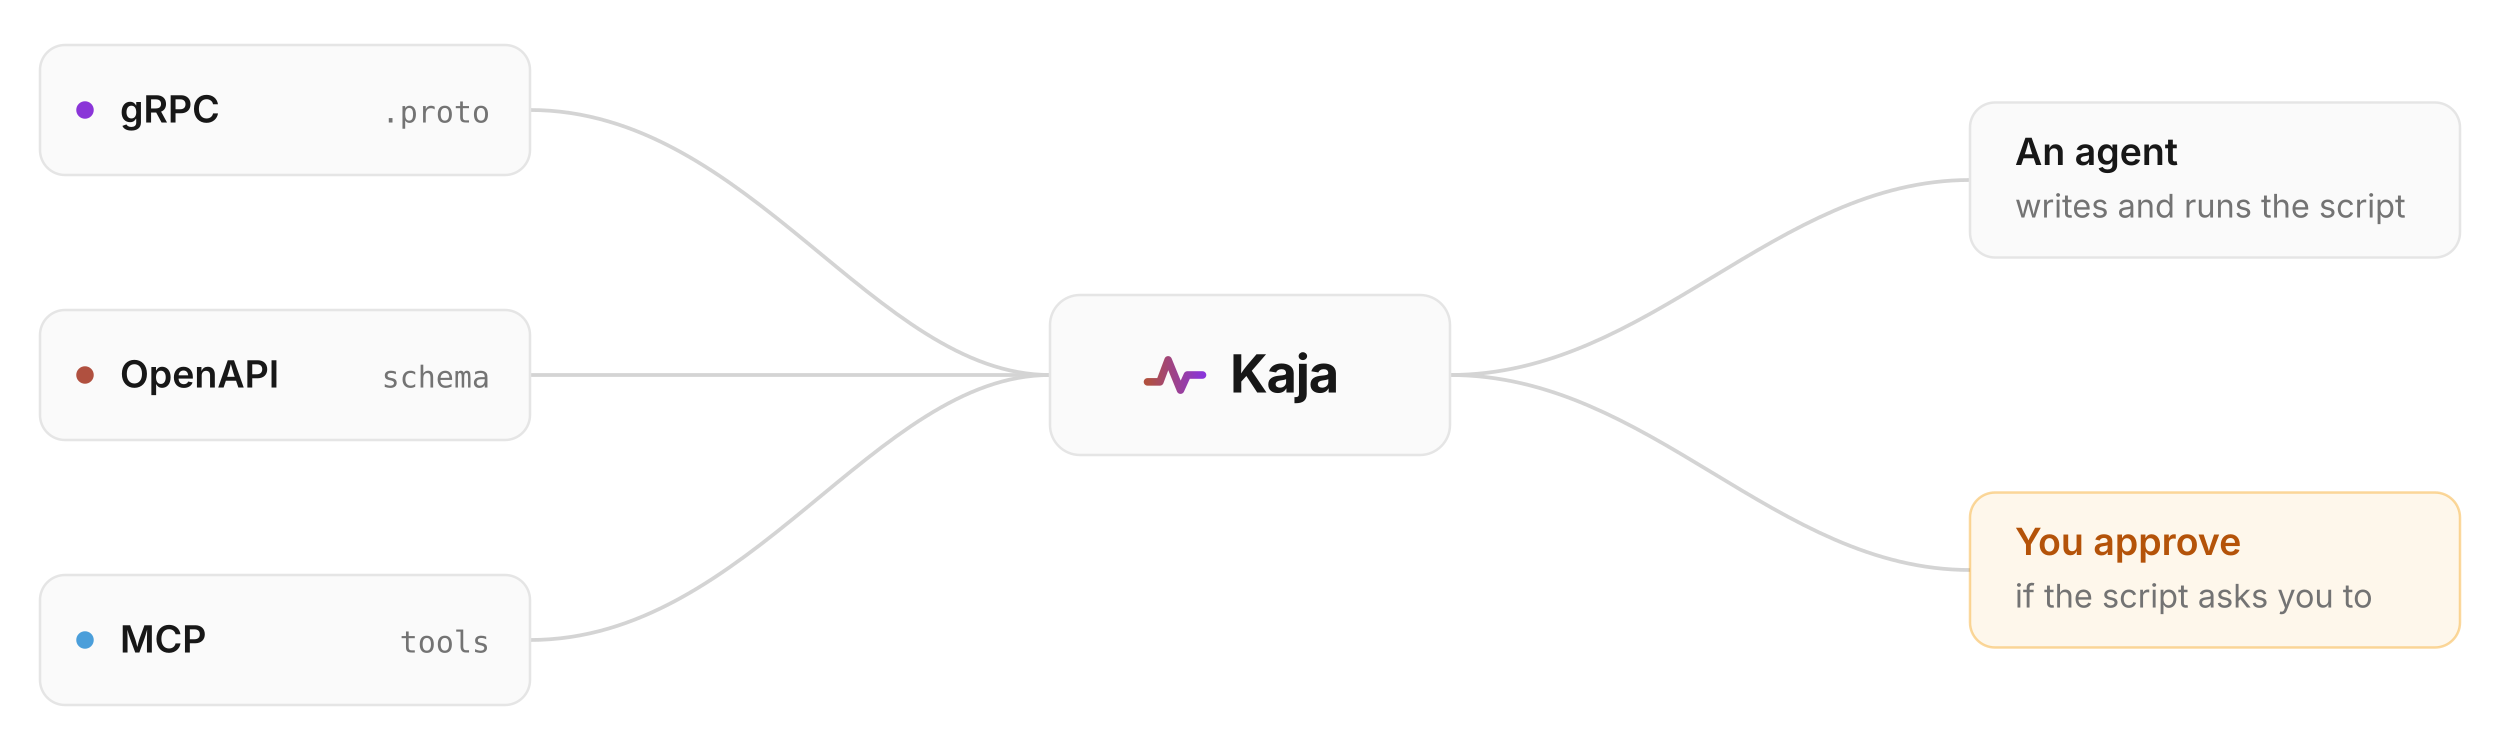
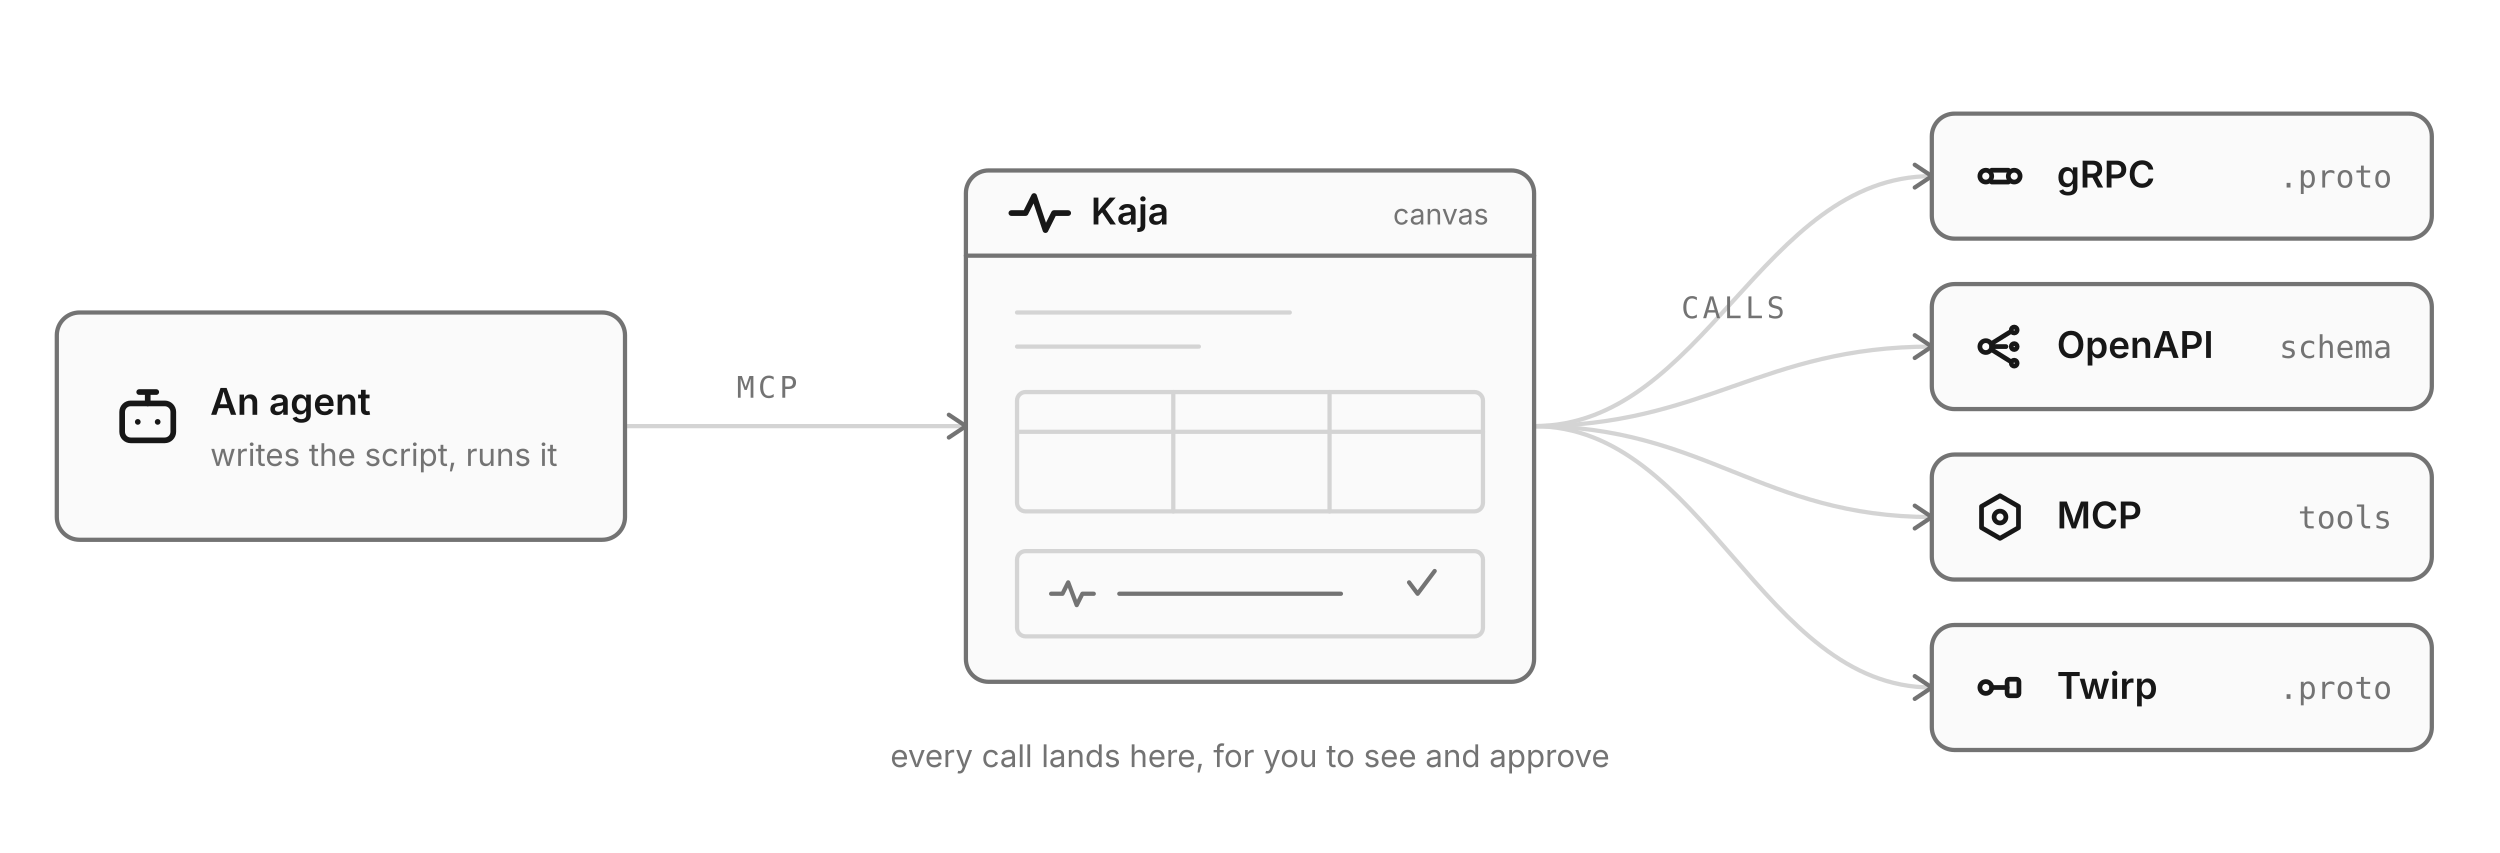
- <svg xmlns="http://www.w3.org/2000/svg" viewBox="0 0 1000 300" width="1000" height="300" role="img" aria-label="Three surfaces Kaja reads on the left, an agent and your approval on the right, all meeting in Kaja.">
+ <svg xmlns="http://www.w3.org/2000/svg" viewBox="0 0 880 300" width="880" height="300" role="img" aria-label="An agent writes and runs a script over MCP; every call it makes lands on Kaja's canvas, and Kaja speaks gRPC, OpenAPI, MCP and Twirp to your apps." fill="none" stroke-linecap="round" stroke-linejoin="round">
  <style>
-     .card { fill: #fafafa; stroke: #e5e5e5; }
-     .gate { fill: #f59e0b; fill-opacity: 0.08; stroke: #f59e0b; stroke-opacity: 0.4; }
-     .wire { fill: none; stroke: #d4d4d4; stroke-width: 1.5; }
-     .name { fill: #171717; font: 600 15px system-ui, -apple-system, "Segoe UI", sans-serif; }
-     .gate-name { fill: #b45309; font: 600 15px system-ui, -apple-system, "Segoe UI", sans-serif; }
-     .brand { fill: #171717; font: 700 21px system-ui, -apple-system, "Segoe UI", sans-serif; letter-spacing: -0.5px; }
-     .said { fill: #737373; font: 400 13px system-ui, -apple-system, "Segoe UI", sans-serif; }
-     .kind { fill: #737373; font: 400 12px ui-monospace, SFMono-Regular, Menlo, monospace; }
+     .node { fill: #fafafa; stroke: #737373; }
+     .frame { stroke: #737373; }
+     .wire { stroke: #d4d4d4; }
+     .ink { stroke: #171717; }
+     .name { fill: #171717; font: 600 13px system-ui, -apple-system, "Segoe UI", sans-serif; }
+     .said { fill: #737373; font: 400 11px system-ui, -apple-system, "Segoe UI", sans-serif; }
+     .small { fill: #737373; font: 400 10px system-ui, -apple-system, "Segoe UI", sans-serif; }
+     .kind { fill: #737373; font: 400 11px ui-monospace, SFMono-Regular, Menlo, monospace; }
+     .said-wire { fill: #737373; font: 400 10.5px ui-monospace, SFMono-Regular, Menlo, monospace; letter-spacing: 1.2px; }

    @media (prefers-color-scheme: dark) {
-       .card { fill: #171717; stroke: #2e2e2e; }
+       .node { fill: #171717; stroke: #a3a3a3; }
+       .frame { stroke: #a3a3a3; }
      .wire { stroke: #3a3a3a; }
-       .name, .brand { fill: #fafafa; }
-       .gate-name { fill: #fbbf24; }
-       .said, .kind { fill: #a3a3a3; }
+       .ink { stroke: #fafafa; }
+       .name { fill: #fafafa; }
+       .said, .small, .kind, .said-wire { fill: #a3a3a3; }
    }
  </style>
-   <defs>
-     <linearGradient id="kajaMark" x1="4" y1="24" x2="44" y2="24" gradientUnits="userSpaceOnUse">
-       <stop stop-color="#B0503F" />
-       <stop offset="1" stop-color="#8A35D8" />
-     </linearGradient>
-   </defs>
-   <path class="wire" d="M212 44 C 300 44, 350 150, 420 150" />
-   <path class="wire" d="M212 150 H 420" />
-   <path class="wire" d="M212 256 C 300 256, 350 150, 420 150" />
-   <path class="wire" d="M580 150 C 660 150, 710 72, 788 72" />
-   <path class="wire" d="M580 150 C 660 150, 710 228, 788 228" />
-   <g>
-     <rect class="card" x="16" y="18" width="196" height="52" rx="10" />
-     <circle cx="34" cy="44" r="3.5" fill="#8A35D8" />
-     <text class="name" x="48" y="49">gRPC</text>
-     <text class="kind" x="196" y="49" text-anchor="end">.proto</text>
+   <g class="wire" stroke-width="1.5">
+     <path d="M540 150 C 600 150, 620 62, 680 62" />
+     <path d="M540 150 C 600 150, 620 122, 680 122" />
+     <path d="M540 150 C 600 150, 620 182, 680 182" />
+     <path d="M540 150 C 600 150, 620 242, 680 242" />
+     <path d="M220 150 H 340" />
  </g>
-   <g>
-     <rect class="card" x="16" y="124" width="196" height="52" rx="10" />
-     <circle cx="34" cy="150" r="3.5" fill="#B0503F" />
-     <text class="name" x="48" y="155">OpenAPI</text>
-     <text class="kind" x="196" y="155" text-anchor="end">schema</text>
+   <g class="frame" stroke-width="1.5">
+     <path d="M334 146l6 4-6 4M674 58l6 4-6 4M674 118l6 4-6 4M674 178l6 4-6 4M674 238l6 4-6 4" />
  </g>
-   <g>
-     <rect class="card" x="16" y="230" width="196" height="52" rx="10" />
-     <circle cx="34" cy="256" r="3.5" fill="#4A9EDA" />
-     <text class="name" x="48" y="261">MCP</text>
-     <text class="kind" x="196" y="261" text-anchor="end">tools</text>
+   <text class="said-wire" x="270" y="140" text-anchor="middle">MCP</text>
+   <text class="said-wire" x="610" y="112" text-anchor="middle">CALLS</text>
+   <rect class="node" x="20" y="110" width="200" height="80" rx="8" stroke-width="1.5" />
+   <g class="ink" stroke-width="2" transform="translate(40 134)">
+     <rect x="3" y="8" width="18" height="13" rx="3" />
+     <path d="M12 8V4M9 4h6" />
+     <path d="M8.5 14.5v.01M15.5 14.5v.01" />
  </g>
-   <g>
-     <rect class="card" x="420" y="118" width="160" height="64" rx="12" />
-     <g transform="translate(470 150) scale(0.55) translate(-24 -24)">
-       <path d="M4 29 H13 L19 13 L28 35 L33 24 H44" stroke="url(#kajaMark)" stroke-width="5.5" stroke-linecap="round" stroke-linejoin="round" fill="none" />
-     </g>
-     <text class="brand" x="492" y="157">Kaja</text>
+   <text class="name" x="74" y="146">An agent</text>
+   <text class="said" x="74" y="164">writes the script, runs it</text>
+   <rect class="node" x="340" y="60" width="200" height="180" rx="8" stroke-width="1.5" />
+   <path class="frame" stroke-width="1.5" d="M340 90h200" />
+   <path class="ink" stroke-width="2" d="M356 75h5l3-6 4 12 3-6h5" />
+   <text class="name" x="384" y="79">Kaja</text>
+   <text class="small" x="524" y="79" text-anchor="end">canvas</text>
+   <g class="wire" stroke-width="1.5">
+     <path d="M358 110h96M358 122h64" />
+     <rect x="358" y="138" width="164" height="42" rx="3" />
+     <path d="M358 152h164M413 138v42M468 138v42" />
+     <rect x="358" y="194" width="164" height="30" rx="3" />
  </g>
-   <g>
-     <rect class="card" x="788" y="41" width="196" height="62" rx="10" />
-     <text class="name" x="806" y="66">An agent</text>
-     <text class="said" x="806" y="87">writes and runs the script</text>
+   <g class="frame" stroke-width="1.5">
+     <path d="M370 209h4l2-4 3 8 2-4h4" />
+     <path d="M394 209h78" />
+     <path d="M496 205l3 4 6-8" />
  </g>
-   <g>
-     <rect class="gate" x="788" y="197" width="196" height="62" rx="10" />
-     <text class="gate-name" x="806" y="222">You approve</text>
-     <text class="said" x="806" y="243">if the script asks you to</text>
+   <text class="said" x="440" y="270" text-anchor="middle">every call lands here, for you to see and approve</text>
+   <rect class="node" x="680" y="40" width="176" height="44" rx="8" stroke-width="1.5" />
+   <g class="ink" stroke-width="2" transform="translate(694 52) scale(0.8333)">
+     <circle cx="6" cy="12" r="2.5" />
+     <circle cx="18" cy="12" r="2.5" />
+     <path d="M8.5 9.5h7M8.5 14.5h7" />
  </g>
+   <text class="name" x="724" y="66">gRPC</text>
+   <text class="kind" x="842" y="66" text-anchor="end">.proto</text>
+   <rect class="node" x="680" y="100" width="176" height="44" rx="8" stroke-width="1.5" />
+   <g class="ink" stroke-width="2" transform="translate(694 112) scale(0.8333)">
+     <circle cx="6" cy="12" r="2.5" />
+     <path d="M8.5 12h6M8.3 10.8 16 6M8.3 13.2 16 18" />
+     <circle cx="18" cy="12" r="1.25" />
+     <circle cx="18" cy="5" r="1.25" />
+     <circle cx="18" cy="19" r="1.25" />
+   </g>
+   <text class="name" x="724" y="126">OpenAPI</text>
+   <text class="kind" x="842" y="126" text-anchor="end">schema</text>
+   <rect class="node" x="680" y="160" width="176" height="44" rx="8" stroke-width="1.5" />
+   <g class="ink" stroke-width="2" transform="translate(694 172) scale(0.8333)">
+     <path d="M12 3l7.8 4.5v9L12 21l-7.8-4.5v-9z" />
+     <circle cx="12" cy="12" r="2.5" />
+   </g>
+   <text class="name" x="724" y="186">MCP</text>
+   <text class="kind" x="842" y="186" text-anchor="end">tools</text>
+   <rect class="node" x="680" y="220" width="176" height="44" rx="8" stroke-width="1.5" />
+   <g class="ink" stroke-width="2" transform="translate(694 232) scale(0.8333)">
+     <circle cx="6" cy="12" r="2.5" />
+     <path d="M8.5 12H15" />
+     <rect x="15" y="8.5" width="5" height="7" rx="1" />
+   </g>
+   <text class="name" x="724" y="246">Twirp</text>
+   <text class="kind" x="842" y="246" text-anchor="end">.proto</text>
</svg>
